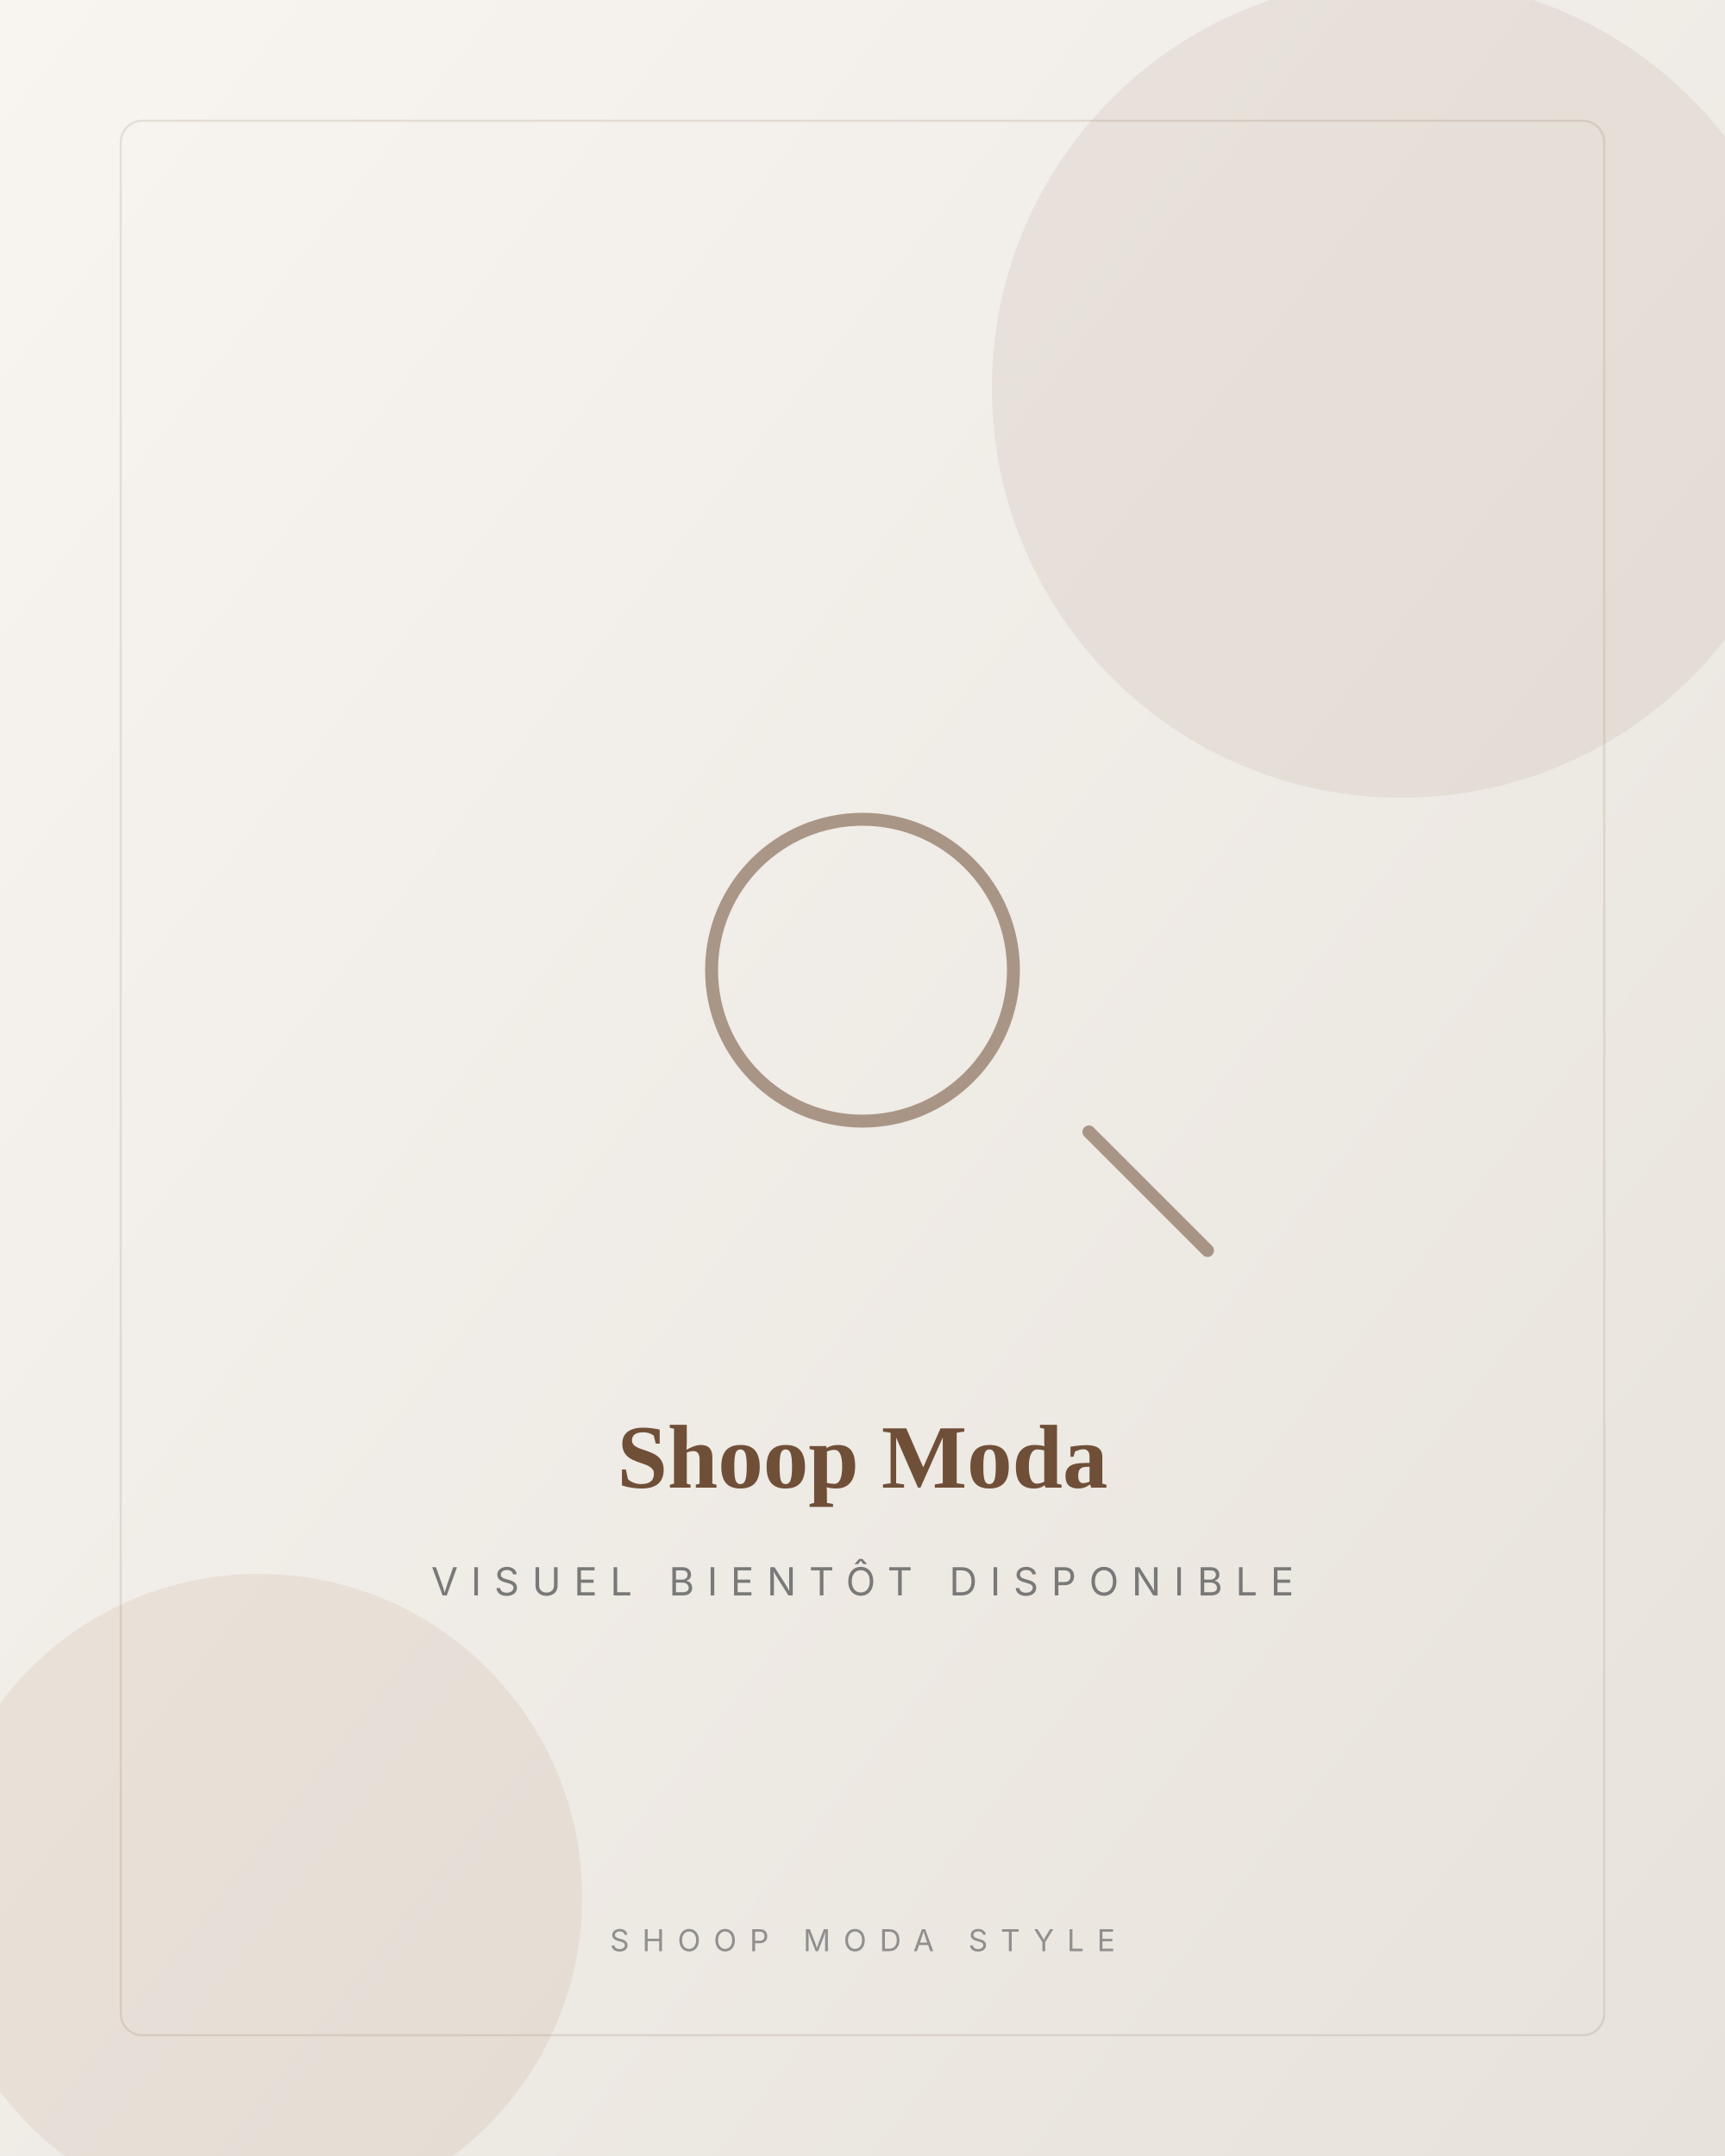
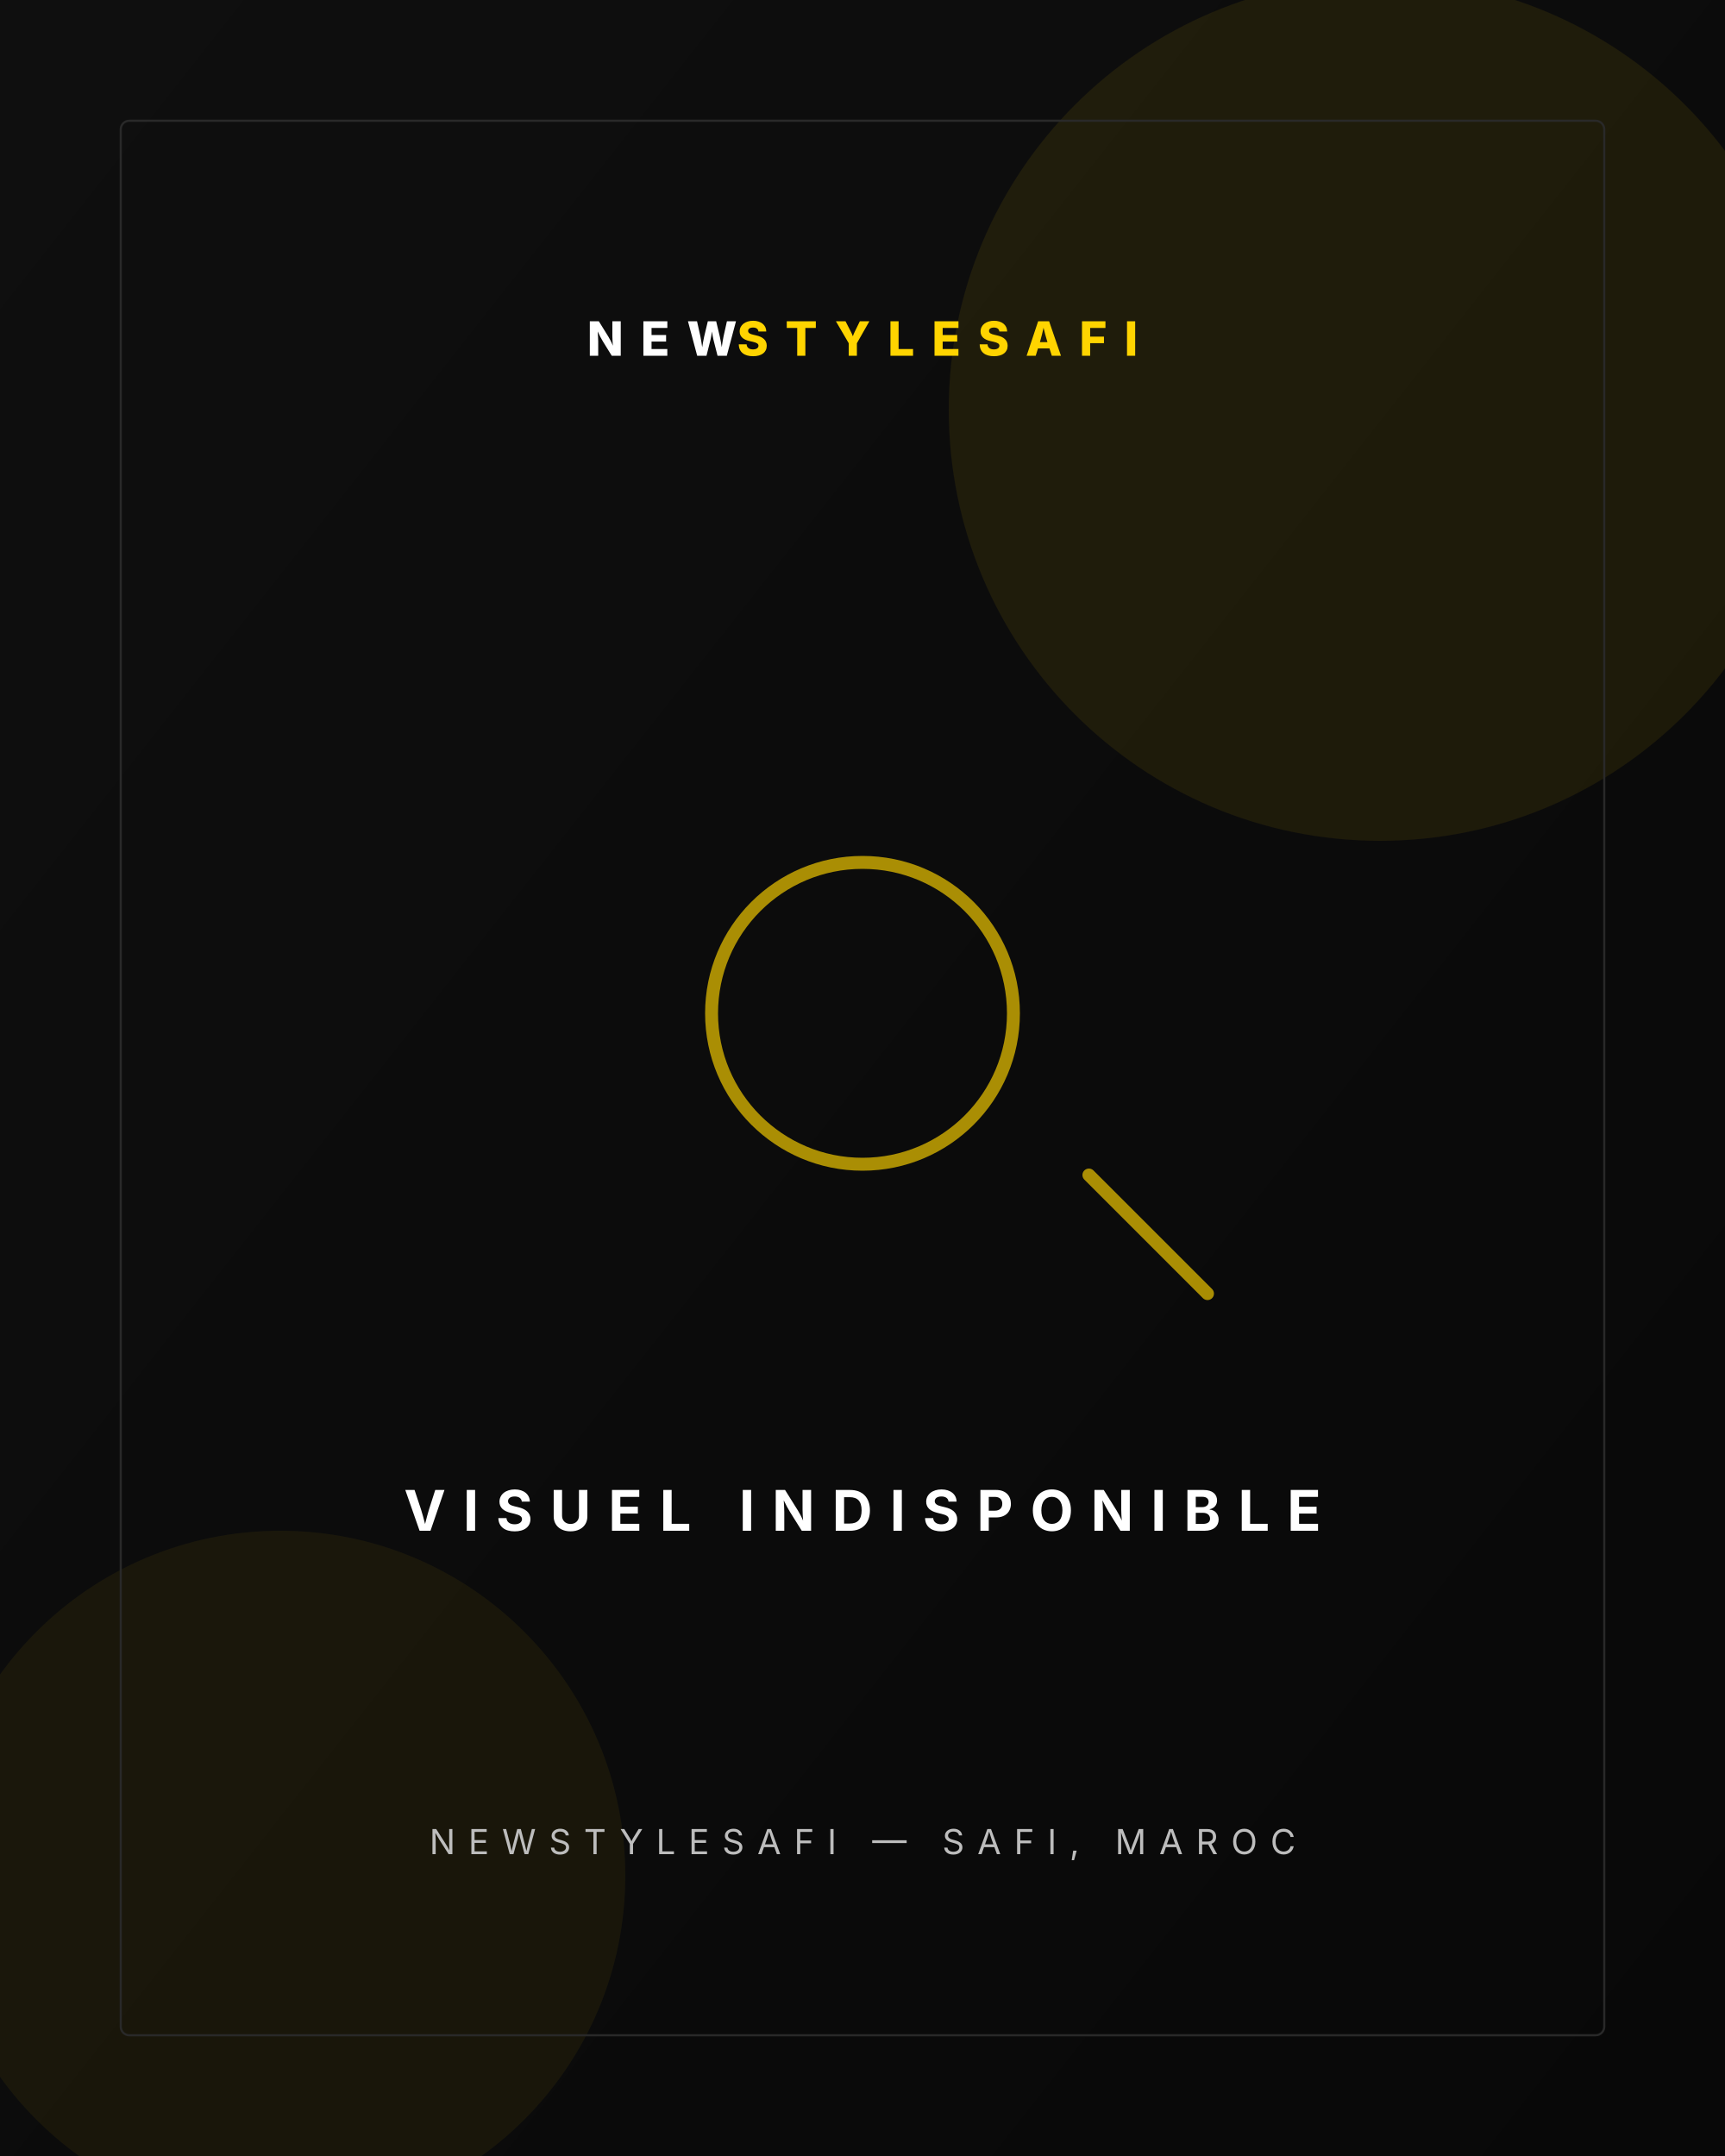
- <svg xmlns="http://www.w3.org/2000/svg" viewBox="0 0 800 1000" role="img" aria-label="Visuel indisponible — Shoop Moda Style">
+ <svg xmlns="http://www.w3.org/2000/svg" viewBox="0 0 800 1000" role="img" aria-label="Visuel indisponible — Newstylesafi">
  <defs>
    <linearGradient id="bg" x1="0" y1="0" x2="1" y2="1">
-       <stop offset="0" stop-color="#F8F5F1" />
-       <stop offset="1" stop-color="#E7E2DB" />
+       <stop offset="0" stop-color="#0F0F0F" />
+       <stop offset="1" stop-color="#080808" />
    </linearGradient>
  </defs>
  <rect width="800" height="1000" fill="url(#bg)" />
-   <circle cx="650" cy="180" r="190" fill="#704F38" opacity="0.08" />
-   <circle cx="120" cy="880" r="150" fill="#C2A691" opacity="0.18" />
-   <rect x="56" y="56" width="688" height="888" rx="10" fill="none" stroke="#704F38" stroke-opacity="0.14" />
-   <g fill="none" stroke="#704F38" stroke-opacity="0.55" stroke-width="6" stroke-linecap="round" stroke-linejoin="round">
-     <path d="M400 380a70 70 0 1 0 0 140 70 70 0 0 0 0-140z" />
-     <path d="m505 525 55 55" />
+   <circle cx="640" cy="190" r="200" fill="#FFD400" opacity="0.08" />
+   <circle cx="130" cy="870" r="160" fill="#FFD400" opacity="0.06" />
+   <rect x="56" y="56" width="688" height="888" rx="4" fill="none" stroke="#292929" />
+   <text x="400" y="165" text-anchor="middle" font-family="system-ui, -apple-system, 'Segoe UI', sans-serif" font-size="22" font-weight="800" letter-spacing="8" fill="#FFFFFF">NEW<tspan fill="#FFD400">STYLESAFI</tspan>
+   </text>
+   <g fill="none" stroke="#FFD400" stroke-opacity="0.65" stroke-width="6" stroke-linecap="round" stroke-linejoin="round">
+     <path d="M400 400a70 70 0 1 0 0 140 70 70 0 0 0 0-140z" />
+     <path d="m505 545 55 55" />
  </g>
-   <text x="400" y="690" text-anchor="middle" font-family="Georgia, 'Times New Roman', serif" font-size="42" font-weight="700" fill="#704F38">Shoop Moda</text>
-   <text x="400" y="740" text-anchor="middle" font-family="system-ui, -apple-system, 'Segoe UI', sans-serif" font-size="18" letter-spacing="6" fill="#797979">VISUEL BIENTÔT DISPONIBLE</text>
-   <text x="400" y="905" text-anchor="middle" font-family="system-ui, -apple-system, 'Segoe UI', sans-serif" font-size="14" letter-spacing="6" fill="#797979" opacity="0.8">SHOOP MODA STYLE</text>
+   <text x="400" y="710" text-anchor="middle" font-family="system-ui, -apple-system, 'Segoe UI', sans-serif" font-size="26" font-weight="700" letter-spacing="8" fill="#FFFFFF">VISUEL INDISPONIBLE</text>
+   <text x="400" y="860" text-anchor="middle" font-family="system-ui, -apple-system, 'Segoe UI', sans-serif" font-size="16" letter-spacing="6" fill="#BDBDBD">NEWSTYLESAFI — SAFI, MAROC</text>
</svg>
